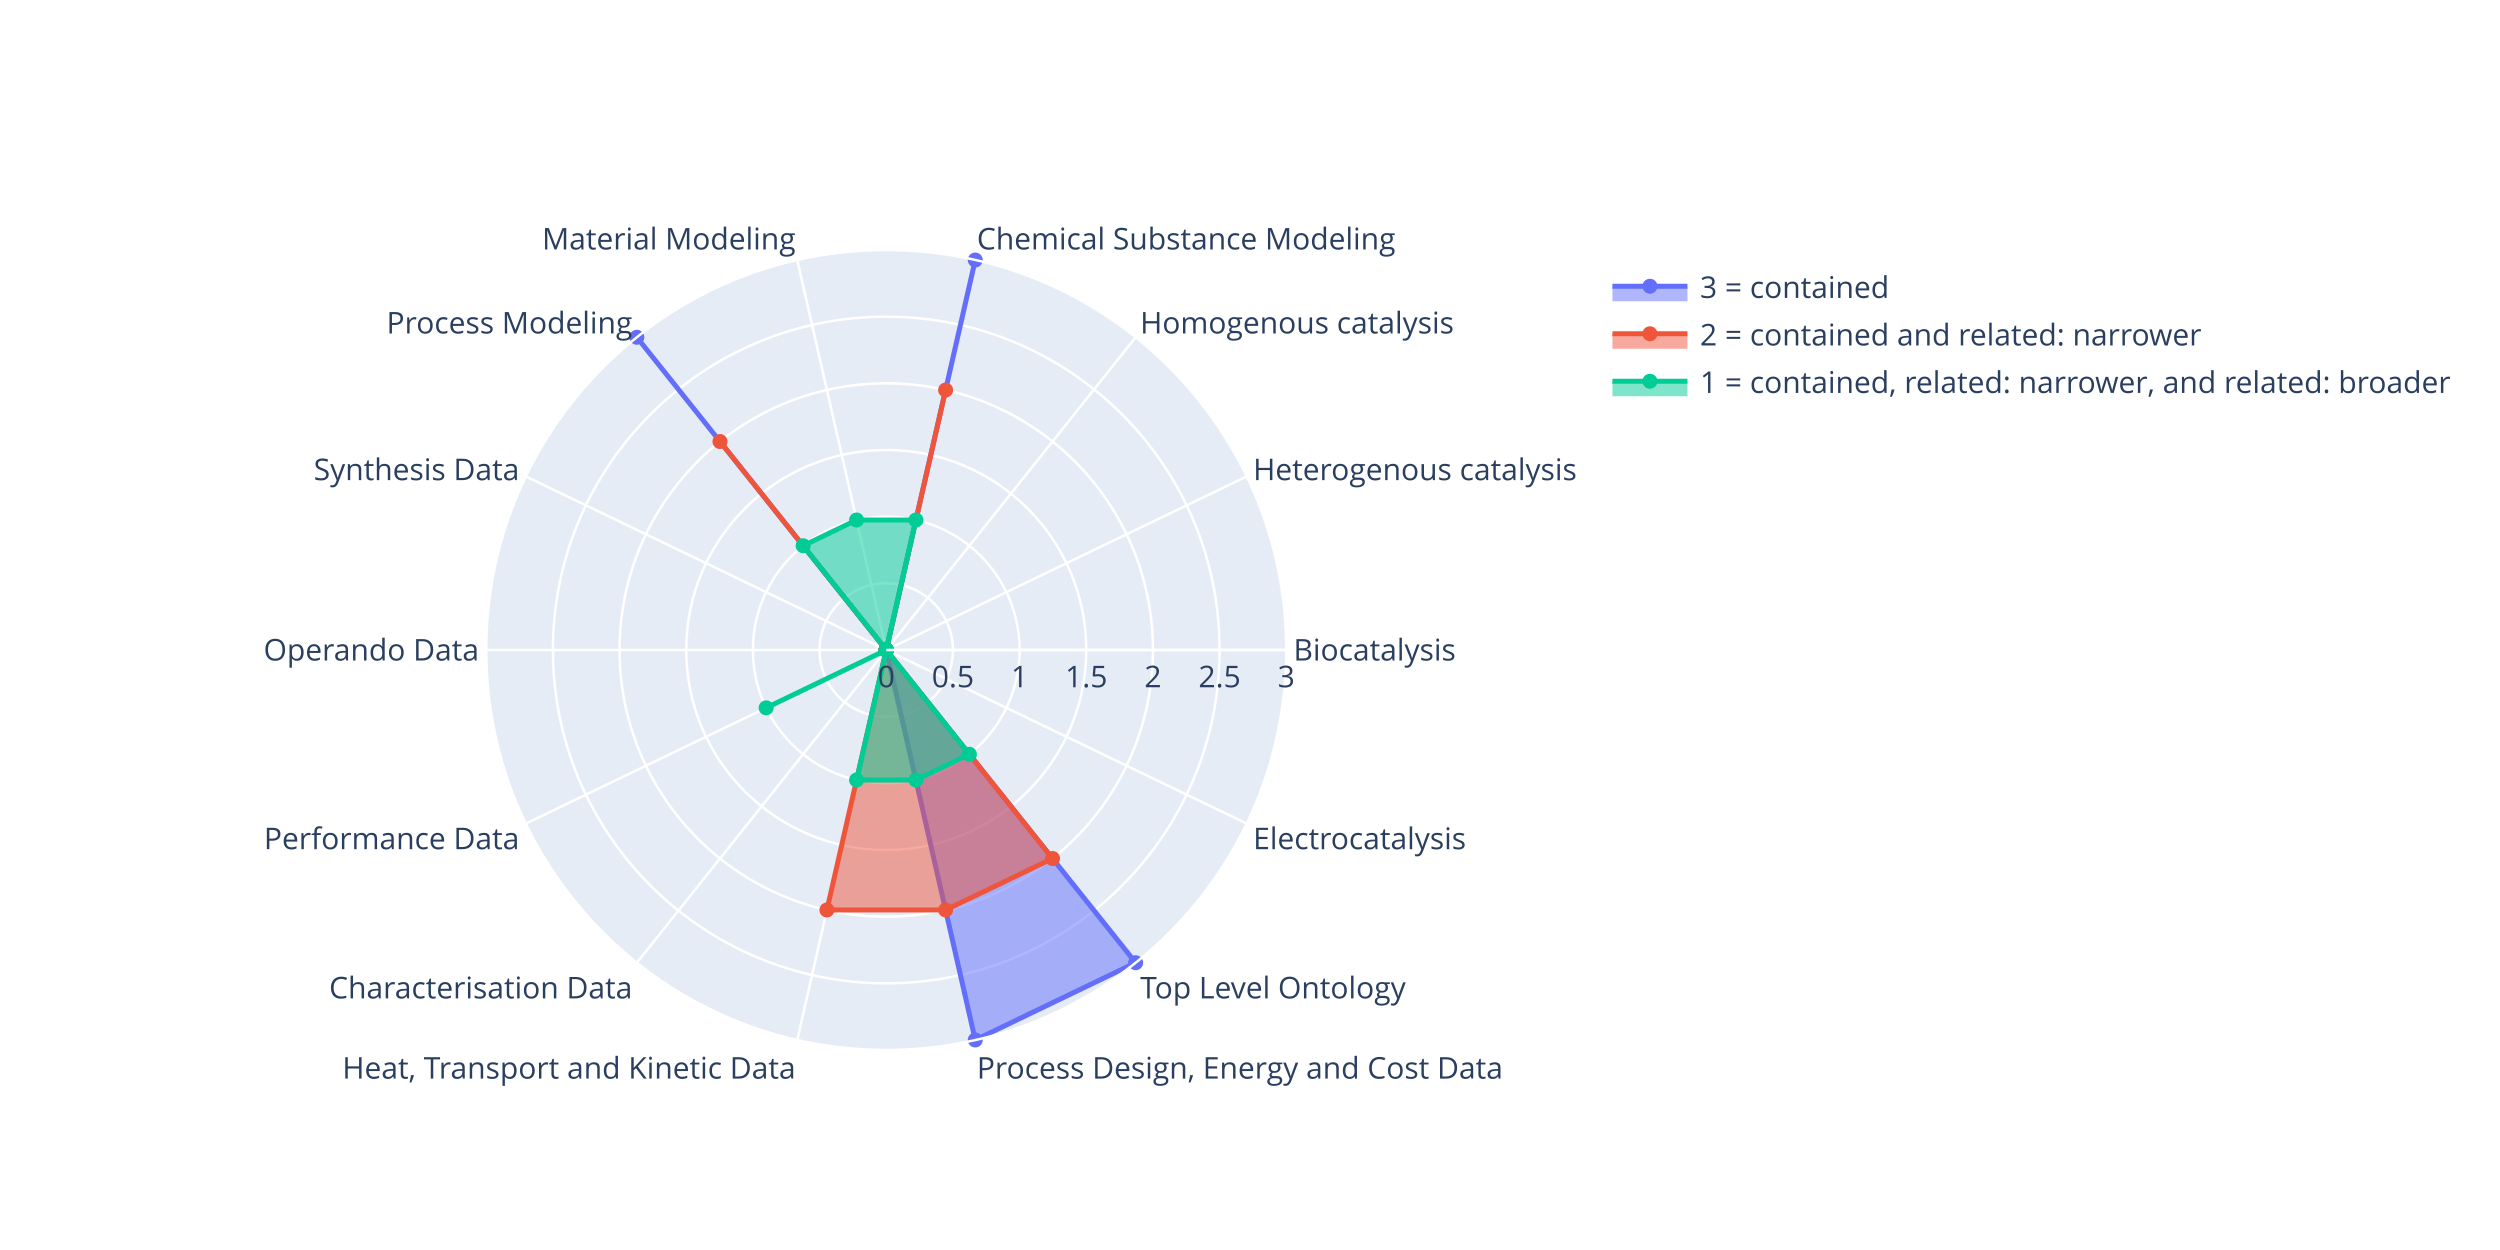
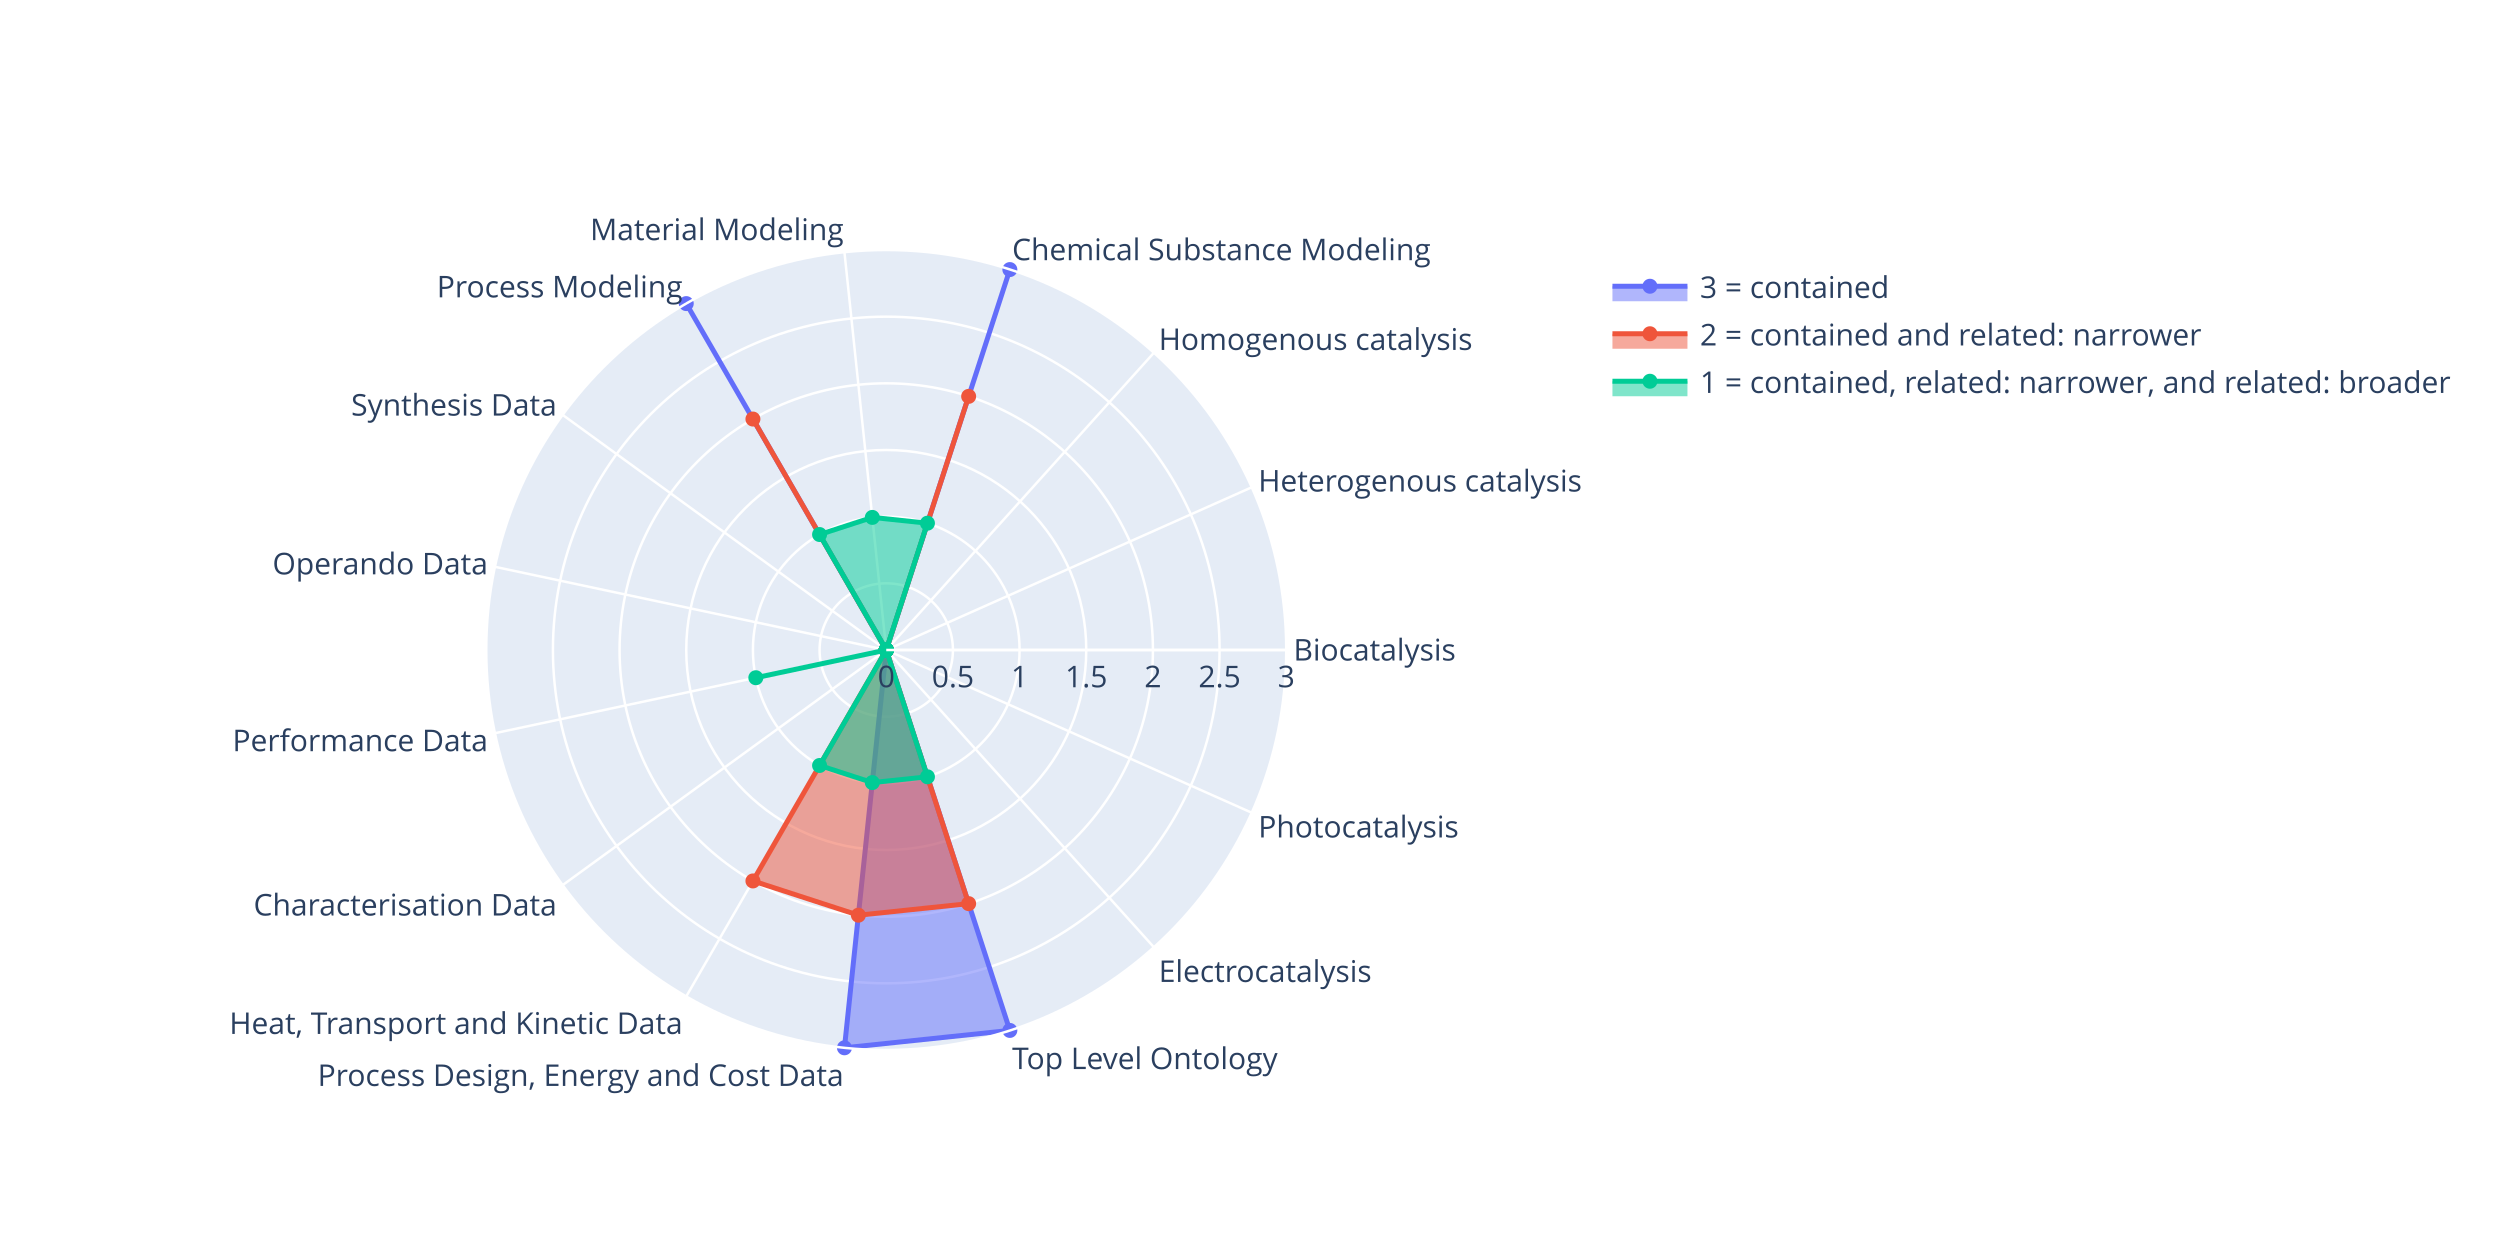
<svg xmlns="http://www.w3.org/2000/svg" class="main-svg" width="1000" height="500" style="" viewBox="0 0 1000 500">
  <rect x="0" y="0" width="1000" height="500" style="fill: rgb(255, 255, 255); fill-opacity: 1;" />
-   <defs id="defs-6bd454">
+   <defs id="defs-318107">
    <g class="clips">
-       <clipPath id="clip6bd454polar-for-traces">
+       <clipPath id="clip318107polar-for-traces">
        <path d="M160,0A160,160 0,1,0 -160,-1.9594348786357652e-14A160,160 0,1,0 160,3.9188697572715304e-14Z" transform="translate(160,160)" />
      </clipPath>
    </g>
    <g class="gradients" />
    <g class="patterns" />
  </defs>
  <g class="bglayer" />
  <g class="layer-below">
    <g class="imagelayer" />
    <g class="shapelayer" />
  </g>
  <g class="cartesianlayer" />
  <g class="polarlayer">
    <g class="polar">
      <g class="polarsublayer draglayer" />
      <g class="polarsublayer plotbg">
        <path d="M160,0A160,160 0,1,0 -160,-1.9594348786357652e-14A160,160 0,1,0 160,3.9188697572715304e-14Z" transform="translate(354.5,260)" style="fill: rgb(229, 236, 246); fill-opacity: 1;" />
      </g>
      <g class="polarsublayer backplot">
        <g class="maplayer" />
      </g>
      <g class="polarsublayer angular-grid" style="fill: none;">
        <path class="angularaxisgrid" d="M354.5,260L514.5,260" style="stroke: rgb(255, 255, 255); stroke-opacity: 1; stroke-width: 1px;" />
-         <path class="angularaxisgrid" d="M354.5,260L498.655,190.579" style="stroke: rgb(255, 255, 255); stroke-opacity: 1; stroke-width: 1px;" />
-         <path class="angularaxisgrid" d="M354.5,260L454.258,134.907" style="stroke: rgb(255, 255, 255); stroke-opacity: 1; stroke-width: 1px;" />
-         <path class="angularaxisgrid" d="M354.5,260L390.103,104.012" style="stroke: rgb(255, 255, 255); stroke-opacity: 1; stroke-width: 1px;" />
-         <path class="angularaxisgrid" d="M354.5,260L318.897,104.012" style="stroke: rgb(255, 255, 255); stroke-opacity: 1; stroke-width: 1px;" />
-         <path class="angularaxisgrid" d="M354.5,260L254.742,134.907" style="stroke: rgb(255, 255, 255); stroke-opacity: 1; stroke-width: 1px;" />
-         <path class="angularaxisgrid" d="M354.5,260L210.345,190.579" style="stroke: rgb(255, 255, 255); stroke-opacity: 1; stroke-width: 1px;" />
-         <path class="angularaxisgrid" d="M354.5,260L194.5,260" style="stroke: rgb(255, 255, 255); stroke-opacity: 1; stroke-width: 1px;" />
-         <path class="angularaxisgrid" d="M354.5,260L210.345,329.421" style="stroke: rgb(255, 255, 255); stroke-opacity: 1; stroke-width: 1px;" />
-         <path class="angularaxisgrid" d="M354.5,260L254.742,385.093" style="stroke: rgb(255, 255, 255); stroke-opacity: 1; stroke-width: 1px;" />
-         <path class="angularaxisgrid" d="M354.5,260L318.897,415.988" style="stroke: rgb(255, 255, 255); stroke-opacity: 1; stroke-width: 1px;" />
-         <path class="angularaxisgrid" d="M354.5,260L390.103,415.988" style="stroke: rgb(255, 255, 255); stroke-opacity: 1; stroke-width: 1px;" />
-         <path class="angularaxisgrid" d="M354.5,260L454.258,385.093" style="stroke: rgb(255, 255, 255); stroke-opacity: 1; stroke-width: 1px;" />
-         <path class="angularaxisgrid" d="M354.5,260L498.655,329.421" style="stroke: rgb(255, 255, 255); stroke-opacity: 1; stroke-width: 1px;" />
+         <path class="angularaxisgrid" d="M354.5,260L500.667,194.922" style="stroke: rgb(255, 255, 255); stroke-opacity: 1; stroke-width: 1px;" />
+         <path class="angularaxisgrid" d="M354.5,260L461.561,141.097" style="stroke: rgb(255, 255, 255); stroke-opacity: 1; stroke-width: 1px;" />
+         <path class="angularaxisgrid" d="M354.5,260L403.943,107.831" style="stroke: rgb(255, 255, 255); stroke-opacity: 1; stroke-width: 1px;" />
+         <path class="angularaxisgrid" d="M354.5,260L337.775,100.876" style="stroke: rgb(255, 255, 255); stroke-opacity: 1; stroke-width: 1px;" />
+         <path class="angularaxisgrid" d="M354.5,260L274.5,121.436" style="stroke: rgb(255, 255, 255); stroke-opacity: 1; stroke-width: 1px;" />
+         <path class="angularaxisgrid" d="M354.5,260L225.057,165.954" style="stroke: rgb(255, 255, 255); stroke-opacity: 1; stroke-width: 1px;" />
+         <path class="angularaxisgrid" d="M354.5,260L197.996,226.734" style="stroke: rgb(255, 255, 255); stroke-opacity: 1; stroke-width: 1px;" />
+         <path class="angularaxisgrid" d="M354.5,260L197.996,293.266" style="stroke: rgb(255, 255, 255); stroke-opacity: 1; stroke-width: 1px;" />
+         <path class="angularaxisgrid" d="M354.5,260L225.057,354.046" style="stroke: rgb(255, 255, 255); stroke-opacity: 1; stroke-width: 1px;" />
+         <path class="angularaxisgrid" d="M354.5,260L274.5,398.564" style="stroke: rgb(255, 255, 255); stroke-opacity: 1; stroke-width: 1px;" />
+         <path class="angularaxisgrid" d="M354.5,260L337.775,419.124" style="stroke: rgb(255, 255, 255); stroke-opacity: 1; stroke-width: 1px;" />
+         <path class="angularaxisgrid" d="M354.5,260L403.943,412.169" style="stroke: rgb(255, 255, 255); stroke-opacity: 1; stroke-width: 1px;" />
+         <path class="angularaxisgrid" d="M354.5,260L461.561,378.903" style="stroke: rgb(255, 255, 255); stroke-opacity: 1; stroke-width: 1px;" />
+         <path class="angularaxisgrid" d="M354.5,260L500.667,325.078" style="stroke: rgb(255, 255, 255); stroke-opacity: 1; stroke-width: 1px;" />
      </g>
      <g class="polarsublayer radial-grid" transform="translate(354.5,260)" style="fill: none;">
        <path class="xgrid" d="M26.67,0A26.67,26.67 0,1,0 -26.67,-3.2661330133259913e-15A26.67,26.67 0,1,0 26.67,6.532266026651983e-15Z" style="stroke: rgb(255, 255, 255); stroke-opacity: 1; stroke-width: 1px;" />
        <path class="xgrid" d="M53.33,0A53.33,53.33 0,1,0 -53.33,-6.531041379852834e-15A53.33,53.33 0,1,0 53.33,1.3062082759705669e-14Z" style="stroke: rgb(255, 255, 255); stroke-opacity: 1; stroke-width: 1px;" />
        <path class="xgrid" d="M80,0A80,80 0,1,0 -80,-9.797174393178826e-15A80,80 0,1,0 80,1.9594348786357652e-14Z" style="stroke: rgb(255, 255, 255); stroke-opacity: 1; stroke-width: 1px;" />
        <path class="xgrid" d="M106.67,0A106.67,106.67 0,1,0 -106.67,-1.3063307406504817e-14A106.67,106.67 0,1,0 106.67,2.6126614813009634e-14Z" style="stroke: rgb(255, 255, 255); stroke-opacity: 1; stroke-width: 1px;" />
        <path class="xgrid" d="M133.33,0A133.33,133.33 0,1,0 -133.33,-1.632821577303166e-14A133.33,133.33 0,1,0 133.33,3.265643154606332e-14Z" style="stroke: rgb(255, 255, 255); stroke-opacity: 1; stroke-width: 1px;" />
      </g>
      <g class="polarsublayer frontplot" transform="translate(194.5,100)">
        <g class="barlayer" />
        <g class="scatterlayer">
-           <g class="trace scatter trace6c8d50" style="stroke-miterlimit: 2; opacity: 1;">
-             <g class="fills" clip-path="url(#clip6bd454polar-for-traces)">
+           <g class="trace scatter traceaac5d2" style="stroke-miterlimit: 2; opacity: 1;">
+             <g class="fills" clip-path="url(#clip318107polar-for-traces)">
              <g>
-                 <path class="js-fill" d="M160,160L160,160L160,160L195.6,4.01L160,160L60.24,34.91L160,160L160,160L160,160L160,160L160,160L195.6,315.99L259.76,285.09L160,160L160,160Z" style="fill: rgb(99, 110, 250); fill-opacity: 0.5; stroke-width: 0;" />
+                 <path class="js-fill" d="M160,160L160,160L160,160L209.44,7.83L160,160L80,21.44L160,160L160,160L160,160L160,160L160,160L143.28,319.12L209.44,312.17L160,160L160,160L160,160Z" style="fill: rgb(99, 110, 250); fill-opacity: 0.5; stroke-width: 0;" />
              </g>
            </g>
            <g class="errorbars" />
            <g class="lines">
-               <path class="js-line" d="M160,160L160,160L160,160L195.6,4.01L160,160L60.24,34.91L160,160L160,160L160,160L160,160L160,160L195.6,315.99L259.76,285.09L160,160L160,160" clip-path="url(#clip6bd454polar-for-traces)" style="vector-effect: non-scaling-stroke; fill: none; stroke: rgb(99, 110, 250); stroke-opacity: 1; stroke-width: 2px; opacity: 1;" />
+               <path class="js-line" d="M160,160L160,160L160,160L209.44,7.83L160,160L80,21.44L160,160L160,160L160,160L160,160L160,160L143.28,319.12L209.44,312.17L160,160L160,160L160,160" clip-path="url(#clip318107polar-for-traces)" style="vector-effect: non-scaling-stroke; fill: none; stroke: rgb(99, 110, 250); stroke-opacity: 1; stroke-width: 2px; opacity: 1;" />
            </g>
            <g class="points">
              <path class="point" transform="translate(160,160)" d="M3,0A3,3 0 1,1 0,-3A3,3 0 0,1 3,0Z" style="opacity: 1; stroke-width: 0px; fill: rgb(99, 110, 250); fill-opacity: 1;" />
              <path class="point" transform="translate(160,160)" d="M3,0A3,3 0 1,1 0,-3A3,3 0 0,1 3,0Z" style="opacity: 1; stroke-width: 0px; fill: rgb(99, 110, 250); fill-opacity: 1;" />
              <path class="point" transform="translate(160,160)" d="M3,0A3,3 0 1,1 0,-3A3,3 0 0,1 3,0Z" style="opacity: 1; stroke-width: 0px; fill: rgb(99, 110, 250); fill-opacity: 1;" />
-               <path class="point" transform="translate(195.6,4.01)" d="M3,0A3,3 0 1,1 0,-3A3,3 0 0,1 3,0Z" style="opacity: 1; stroke-width: 0px; fill: rgb(99, 110, 250); fill-opacity: 1;" />
-               <path class="point" transform="translate(160,160)" d="M3,0A3,3 0 1,1 0,-3A3,3 0 0,1 3,0Z" style="opacity: 1; stroke-width: 0px; fill: rgb(99, 110, 250); fill-opacity: 1;" />
-               <path class="point" transform="translate(60.24,34.91)" d="M3,0A3,3 0 1,1 0,-3A3,3 0 0,1 3,0Z" style="opacity: 1; stroke-width: 0px; fill: rgb(99, 110, 250); fill-opacity: 1;" />
-               <path class="point" transform="translate(160,160)" d="M3,0A3,3 0 1,1 0,-3A3,3 0 0,1 3,0Z" style="opacity: 1; stroke-width: 0px; fill: rgb(99, 110, 250); fill-opacity: 1;" />
-               <path class="point" transform="translate(160,160)" d="M3,0A3,3 0 1,1 0,-3A3,3 0 0,1 3,0Z" style="opacity: 1; stroke-width: 0px; fill: rgb(99, 110, 250); fill-opacity: 1;" />
-               <path class="point" transform="translate(160,160)" d="M3,0A3,3 0 1,1 0,-3A3,3 0 0,1 3,0Z" style="opacity: 1; stroke-width: 0px; fill: rgb(99, 110, 250); fill-opacity: 1;" />
-               <path class="point" transform="translate(160,160)" d="M3,0A3,3 0 1,1 0,-3A3,3 0 0,1 3,0Z" style="opacity: 1; stroke-width: 0px; fill: rgb(99, 110, 250); fill-opacity: 1;" />
-               <path class="point" transform="translate(160,160)" d="M3,0A3,3 0 1,1 0,-3A3,3 0 0,1 3,0Z" style="opacity: 1; stroke-width: 0px; fill: rgb(99, 110, 250); fill-opacity: 1;" />
-               <path class="point" transform="translate(195.6,315.99)" d="M3,0A3,3 0 1,1 0,-3A3,3 0 0,1 3,0Z" style="opacity: 1; stroke-width: 0px; fill: rgb(99, 110, 250); fill-opacity: 1;" />
-               <path class="point" transform="translate(259.76,285.09)" d="M3,0A3,3 0 1,1 0,-3A3,3 0 0,1 3,0Z" style="opacity: 1; stroke-width: 0px; fill: rgb(99, 110, 250); fill-opacity: 1;" />
+               <path class="point" transform="translate(209.44,7.83)" d="M3,0A3,3 0 1,1 0,-3A3,3 0 0,1 3,0Z" style="opacity: 1; stroke-width: 0px; fill: rgb(99, 110, 250); fill-opacity: 1;" />
+               <path class="point" transform="translate(160,160)" d="M3,0A3,3 0 1,1 0,-3A3,3 0 0,1 3,0Z" style="opacity: 1; stroke-width: 0px; fill: rgb(99, 110, 250); fill-opacity: 1;" />
+               <path class="point" transform="translate(80,21.44)" d="M3,0A3,3 0 1,1 0,-3A3,3 0 0,1 3,0Z" style="opacity: 1; stroke-width: 0px; fill: rgb(99, 110, 250); fill-opacity: 1;" />
+               <path class="point" transform="translate(160,160)" d="M3,0A3,3 0 1,1 0,-3A3,3 0 0,1 3,0Z" style="opacity: 1; stroke-width: 0px; fill: rgb(99, 110, 250); fill-opacity: 1;" />
+               <path class="point" transform="translate(160,160)" d="M3,0A3,3 0 1,1 0,-3A3,3 0 0,1 3,0Z" style="opacity: 1; stroke-width: 0px; fill: rgb(99, 110, 250); fill-opacity: 1;" />
+               <path class="point" transform="translate(160,160)" d="M3,0A3,3 0 1,1 0,-3A3,3 0 0,1 3,0Z" style="opacity: 1; stroke-width: 0px; fill: rgb(99, 110, 250); fill-opacity: 1;" />
+               <path class="point" transform="translate(160,160)" d="M3,0A3,3 0 1,1 0,-3A3,3 0 0,1 3,0Z" style="opacity: 1; stroke-width: 0px; fill: rgb(99, 110, 250); fill-opacity: 1;" />
+               <path class="point" transform="translate(160,160)" d="M3,0A3,3 0 1,1 0,-3A3,3 0 0,1 3,0Z" style="opacity: 1; stroke-width: 0px; fill: rgb(99, 110, 250); fill-opacity: 1;" />
+               <path class="point" transform="translate(143.28,319.12)" d="M3,0A3,3 0 1,1 0,-3A3,3 0 0,1 3,0Z" style="opacity: 1; stroke-width: 0px; fill: rgb(99, 110, 250); fill-opacity: 1;" />
+               <path class="point" transform="translate(209.44,312.17)" d="M3,0A3,3 0 1,1 0,-3A3,3 0 0,1 3,0Z" style="opacity: 1; stroke-width: 0px; fill: rgb(99, 110, 250); fill-opacity: 1;" />
+               <path class="point" transform="translate(160,160)" d="M3,0A3,3 0 1,1 0,-3A3,3 0 0,1 3,0Z" style="opacity: 1; stroke-width: 0px; fill: rgb(99, 110, 250); fill-opacity: 1;" />
              <path class="point" transform="translate(160,160)" d="M3,0A3,3 0 1,1 0,-3A3,3 0 0,1 3,0Z" style="opacity: 1; stroke-width: 0px; fill: rgb(99, 110, 250); fill-opacity: 1;" />
              <path class="point" transform="translate(160,160)" d="M3,0A3,3 0 1,1 0,-3A3,3 0 0,1 3,0Z" style="opacity: 1; stroke-width: 0px; fill: rgb(99, 110, 250); fill-opacity: 1;" />
            </g>
            <g class="text" />
          </g>
-           <g class="trace scatter tracea5747b" style="stroke-miterlimit: 2; opacity: 1;">
-             <g class="fills" clip-path="url(#clip6bd454polar-for-traces)">
+           <g class="trace scatter trace3b21d1" style="stroke-miterlimit: 2; opacity: 1;">
+             <g class="fills" clip-path="url(#clip318107polar-for-traces)">
              <g>
-                 <path class="js-fill" d="M160,160L160,160L160,160L183.74,56.01L160,160L93.49,76.6L160,160L160,160L160,160L160,160L136.26,263.99L183.74,263.99L226.51,243.4L160,160L160,160Z" style="fill: rgb(239, 85, 59); fill-opacity: 0.5; stroke-width: 0;" />
+                 <path class="js-fill" d="M160,160L160,160L160,160L192.96,58.55L160,160L106.67,67.62L160,160L160,160L160,160L160,160L106.67,252.38L148.85,266.08L192.96,261.45L160,160L160,160L160,160Z" style="fill: rgb(239, 85, 59); fill-opacity: 0.5; stroke-width: 0;" />
              </g>
            </g>
            <g class="errorbars" />
            <g class="lines">
-               <path class="js-line" d="M160,160L160,160L160,160L183.74,56.01L160,160L93.49,76.6L160,160L160,160L160,160L160,160L136.26,263.99L183.74,263.99L226.51,243.4L160,160L160,160" clip-path="url(#clip6bd454polar-for-traces)" style="vector-effect: non-scaling-stroke; fill: none; stroke: rgb(239, 85, 59); stroke-opacity: 1; stroke-width: 2px; opacity: 1;" />
+               <path class="js-line" d="M160,160L160,160L160,160L192.96,58.55L160,160L106.67,67.62L160,160L160,160L160,160L160,160L106.67,252.38L148.85,266.08L192.96,261.45L160,160L160,160L160,160" clip-path="url(#clip318107polar-for-traces)" style="vector-effect: non-scaling-stroke; fill: none; stroke: rgb(239, 85, 59); stroke-opacity: 1; stroke-width: 2px; opacity: 1;" />
            </g>
            <g class="points">
              <path class="point" transform="translate(160,160)" d="M3,0A3,3 0 1,1 0,-3A3,3 0 0,1 3,0Z" style="opacity: 1; stroke-width: 0px; fill: rgb(239, 85, 59); fill-opacity: 1;" />
              <path class="point" transform="translate(160,160)" d="M3,0A3,3 0 1,1 0,-3A3,3 0 0,1 3,0Z" style="opacity: 1; stroke-width: 0px; fill: rgb(239, 85, 59); fill-opacity: 1;" />
              <path class="point" transform="translate(160,160)" d="M3,0A3,3 0 1,1 0,-3A3,3 0 0,1 3,0Z" style="opacity: 1; stroke-width: 0px; fill: rgb(239, 85, 59); fill-opacity: 1;" />
-               <path class="point" transform="translate(183.74,56.01)" d="M3,0A3,3 0 1,1 0,-3A3,3 0 0,1 3,0Z" style="opacity: 1; stroke-width: 0px; fill: rgb(239, 85, 59); fill-opacity: 1;" />
-               <path class="point" transform="translate(160,160)" d="M3,0A3,3 0 1,1 0,-3A3,3 0 0,1 3,0Z" style="opacity: 1; stroke-width: 0px; fill: rgb(239, 85, 59); fill-opacity: 1;" />
-               <path class="point" transform="translate(93.49,76.6)" d="M3,0A3,3 0 1,1 0,-3A3,3 0 0,1 3,0Z" style="opacity: 1; stroke-width: 0px; fill: rgb(239, 85, 59); fill-opacity: 1;" />
-               <path class="point" transform="translate(160,160)" d="M3,0A3,3 0 1,1 0,-3A3,3 0 0,1 3,0Z" style="opacity: 1; stroke-width: 0px; fill: rgb(239, 85, 59); fill-opacity: 1;" />
-               <path class="point" transform="translate(160,160)" d="M3,0A3,3 0 1,1 0,-3A3,3 0 0,1 3,0Z" style="opacity: 1; stroke-width: 0px; fill: rgb(239, 85, 59); fill-opacity: 1;" />
-               <path class="point" transform="translate(160,160)" d="M3,0A3,3 0 1,1 0,-3A3,3 0 0,1 3,0Z" style="opacity: 1; stroke-width: 0px; fill: rgb(239, 85, 59); fill-opacity: 1;" />
-               <path class="point" transform="translate(160,160)" d="M3,0A3,3 0 1,1 0,-3A3,3 0 0,1 3,0Z" style="opacity: 1; stroke-width: 0px; fill: rgb(239, 85, 59); fill-opacity: 1;" />
-               <path class="point" transform="translate(136.26,263.99)" d="M3,0A3,3 0 1,1 0,-3A3,3 0 0,1 3,0Z" style="opacity: 1; stroke-width: 0px; fill: rgb(239, 85, 59); fill-opacity: 1;" />
-               <path class="point" transform="translate(183.74,263.99)" d="M3,0A3,3 0 1,1 0,-3A3,3 0 0,1 3,0Z" style="opacity: 1; stroke-width: 0px; fill: rgb(239, 85, 59); fill-opacity: 1;" />
-               <path class="point" transform="translate(226.51,243.4)" d="M3,0A3,3 0 1,1 0,-3A3,3 0 0,1 3,0Z" style="opacity: 1; stroke-width: 0px; fill: rgb(239, 85, 59); fill-opacity: 1;" />
+               <path class="point" transform="translate(192.96,58.55)" d="M3,0A3,3 0 1,1 0,-3A3,3 0 0,1 3,0Z" style="opacity: 1; stroke-width: 0px; fill: rgb(239, 85, 59); fill-opacity: 1;" />
+               <path class="point" transform="translate(160,160)" d="M3,0A3,3 0 1,1 0,-3A3,3 0 0,1 3,0Z" style="opacity: 1; stroke-width: 0px; fill: rgb(239, 85, 59); fill-opacity: 1;" />
+               <path class="point" transform="translate(106.67,67.62)" d="M3,0A3,3 0 1,1 0,-3A3,3 0 0,1 3,0Z" style="opacity: 1; stroke-width: 0px; fill: rgb(239, 85, 59); fill-opacity: 1;" />
+               <path class="point" transform="translate(160,160)" d="M3,0A3,3 0 1,1 0,-3A3,3 0 0,1 3,0Z" style="opacity: 1; stroke-width: 0px; fill: rgb(239, 85, 59); fill-opacity: 1;" />
+               <path class="point" transform="translate(160,160)" d="M3,0A3,3 0 1,1 0,-3A3,3 0 0,1 3,0Z" style="opacity: 1; stroke-width: 0px; fill: rgb(239, 85, 59); fill-opacity: 1;" />
+               <path class="point" transform="translate(160,160)" d="M3,0A3,3 0 1,1 0,-3A3,3 0 0,1 3,0Z" style="opacity: 1; stroke-width: 0px; fill: rgb(239, 85, 59); fill-opacity: 1;" />
+               <path class="point" transform="translate(160,160)" d="M3,0A3,3 0 1,1 0,-3A3,3 0 0,1 3,0Z" style="opacity: 1; stroke-width: 0px; fill: rgb(239, 85, 59); fill-opacity: 1;" />
+               <path class="point" transform="translate(106.67,252.38)" d="M3,0A3,3 0 1,1 0,-3A3,3 0 0,1 3,0Z" style="opacity: 1; stroke-width: 0px; fill: rgb(239, 85, 59); fill-opacity: 1;" />
+               <path class="point" transform="translate(148.85,266.08)" d="M3,0A3,3 0 1,1 0,-3A3,3 0 0,1 3,0Z" style="opacity: 1; stroke-width: 0px; fill: rgb(239, 85, 59); fill-opacity: 1;" />
+               <path class="point" transform="translate(192.96,261.45)" d="M3,0A3,3 0 1,1 0,-3A3,3 0 0,1 3,0Z" style="opacity: 1; stroke-width: 0px; fill: rgb(239, 85, 59); fill-opacity: 1;" />
+               <path class="point" transform="translate(160,160)" d="M3,0A3,3 0 1,1 0,-3A3,3 0 0,1 3,0Z" style="opacity: 1; stroke-width: 0px; fill: rgb(239, 85, 59); fill-opacity: 1;" />
              <path class="point" transform="translate(160,160)" d="M3,0A3,3 0 1,1 0,-3A3,3 0 0,1 3,0Z" style="opacity: 1; stroke-width: 0px; fill: rgb(239, 85, 59); fill-opacity: 1;" />
              <path class="point" transform="translate(160,160)" d="M3,0A3,3 0 1,1 0,-3A3,3 0 0,1 3,0Z" style="opacity: 1; stroke-width: 0px; fill: rgb(239, 85, 59); fill-opacity: 1;" />
            </g>
            <g class="text" />
          </g>
-           <g class="trace scatter trace5c5365" style="stroke-miterlimit: 2; opacity: 1;">
-             <g class="fills" clip-path="url(#clip6bd454polar-for-traces)">
+           <g class="trace scatter traceb5bfc5" style="stroke-miterlimit: 2; opacity: 1;">
+             <g class="fills" clip-path="url(#clip318107polar-for-traces)">
              <g>
-                 <path class="js-fill" d="M160,160L160,160L160,160L171.87,108L148.13,108L126.75,118.3L160,160L160,160L111.95,183.14L160,160L148.13,212L171.87,212L193.25,201.7L160,160L160,160Z" style="fill: rgb(0, 204, 150); fill-opacity: 0.5; stroke-width: 0;" />
+                 <path class="js-fill" d="M160,160L160,160L160,160L176.48,109.28L154.43,106.96L133.33,113.81L160,160L160,160L107.83,171.09L160,160L133.33,206.19L154.43,213.04L176.48,210.72L160,160L160,160L160,160Z" style="fill: rgb(0, 204, 150); fill-opacity: 0.5; stroke-width: 0;" />
              </g>
            </g>
            <g class="errorbars" />
            <g class="lines">
-               <path class="js-line" d="M160,160L160,160L160,160L171.87,108L148.13,108L126.75,118.3L160,160L160,160L111.95,183.14L160,160L148.13,212L171.87,212L193.25,201.7L160,160L160,160" clip-path="url(#clip6bd454polar-for-traces)" style="vector-effect: non-scaling-stroke; fill: none; stroke: rgb(0, 204, 150); stroke-opacity: 1; stroke-width: 2px; opacity: 1;" />
+               <path class="js-line" d="M160,160L160,160L160,160L176.48,109.28L154.43,106.96L133.33,113.81L160,160L160,160L107.83,171.09L160,160L133.33,206.19L154.43,213.04L176.48,210.72L160,160L160,160L160,160" clip-path="url(#clip318107polar-for-traces)" style="vector-effect: non-scaling-stroke; fill: none; stroke: rgb(0, 204, 150); stroke-opacity: 1; stroke-width: 2px; opacity: 1;" />
            </g>
            <g class="points">
              <path class="point" transform="translate(160,160)" d="M3,0A3,3 0 1,1 0,-3A3,3 0 0,1 3,0Z" style="opacity: 1; stroke-width: 0px; fill: rgb(0, 204, 150); fill-opacity: 1;" />
              <path class="point" transform="translate(160,160)" d="M3,0A3,3 0 1,1 0,-3A3,3 0 0,1 3,0Z" style="opacity: 1; stroke-width: 0px; fill: rgb(0, 204, 150); fill-opacity: 1;" />
              <path class="point" transform="translate(160,160)" d="M3,0A3,3 0 1,1 0,-3A3,3 0 0,1 3,0Z" style="opacity: 1; stroke-width: 0px; fill: rgb(0, 204, 150); fill-opacity: 1;" />
-               <path class="point" transform="translate(171.87,108)" d="M3,0A3,3 0 1,1 0,-3A3,3 0 0,1 3,0Z" style="opacity: 1; stroke-width: 0px; fill: rgb(0, 204, 150); fill-opacity: 1;" />
-               <path class="point" transform="translate(148.13,108)" d="M3,0A3,3 0 1,1 0,-3A3,3 0 0,1 3,0Z" style="opacity: 1; stroke-width: 0px; fill: rgb(0, 204, 150); fill-opacity: 1;" />
-               <path class="point" transform="translate(126.75,118.3)" d="M3,0A3,3 0 1,1 0,-3A3,3 0 0,1 3,0Z" style="opacity: 1; stroke-width: 0px; fill: rgb(0, 204, 150); fill-opacity: 1;" />
-               <path class="point" transform="translate(160,160)" d="M3,0A3,3 0 1,1 0,-3A3,3 0 0,1 3,0Z" style="opacity: 1; stroke-width: 0px; fill: rgb(0, 204, 150); fill-opacity: 1;" />
-               <path class="point" transform="translate(160,160)" d="M3,0A3,3 0 1,1 0,-3A3,3 0 0,1 3,0Z" style="opacity: 1; stroke-width: 0px; fill: rgb(0, 204, 150); fill-opacity: 1;" />
-               <path class="point" transform="translate(111.95,183.14)" d="M3,0A3,3 0 1,1 0,-3A3,3 0 0,1 3,0Z" style="opacity: 1; stroke-width: 0px; fill: rgb(0, 204, 150); fill-opacity: 1;" />
-               <path class="point" transform="translate(160,160)" d="M3,0A3,3 0 1,1 0,-3A3,3 0 0,1 3,0Z" style="opacity: 1; stroke-width: 0px; fill: rgb(0, 204, 150); fill-opacity: 1;" />
-               <path class="point" transform="translate(148.13,212)" d="M3,0A3,3 0 1,1 0,-3A3,3 0 0,1 3,0Z" style="opacity: 1; stroke-width: 0px; fill: rgb(0, 204, 150); fill-opacity: 1;" />
-               <path class="point" transform="translate(171.87,212)" d="M3,0A3,3 0 1,1 0,-3A3,3 0 0,1 3,0Z" style="opacity: 1; stroke-width: 0px; fill: rgb(0, 204, 150); fill-opacity: 1;" />
-               <path class="point" transform="translate(193.25,201.7)" d="M3,0A3,3 0 1,1 0,-3A3,3 0 0,1 3,0Z" style="opacity: 1; stroke-width: 0px; fill: rgb(0, 204, 150); fill-opacity: 1;" />
+               <path class="point" transform="translate(176.48,109.28)" d="M3,0A3,3 0 1,1 0,-3A3,3 0 0,1 3,0Z" style="opacity: 1; stroke-width: 0px; fill: rgb(0, 204, 150); fill-opacity: 1;" />
+               <path class="point" transform="translate(154.43,106.96)" d="M3,0A3,3 0 1,1 0,-3A3,3 0 0,1 3,0Z" style="opacity: 1; stroke-width: 0px; fill: rgb(0, 204, 150); fill-opacity: 1;" />
+               <path class="point" transform="translate(133.33,113.81)" d="M3,0A3,3 0 1,1 0,-3A3,3 0 0,1 3,0Z" style="opacity: 1; stroke-width: 0px; fill: rgb(0, 204, 150); fill-opacity: 1;" />
+               <path class="point" transform="translate(160,160)" d="M3,0A3,3 0 1,1 0,-3A3,3 0 0,1 3,0Z" style="opacity: 1; stroke-width: 0px; fill: rgb(0, 204, 150); fill-opacity: 1;" />
+               <path class="point" transform="translate(160,160)" d="M3,0A3,3 0 1,1 0,-3A3,3 0 0,1 3,0Z" style="opacity: 1; stroke-width: 0px; fill: rgb(0, 204, 150); fill-opacity: 1;" />
+               <path class="point" transform="translate(107.83,171.09)" d="M3,0A3,3 0 1,1 0,-3A3,3 0 0,1 3,0Z" style="opacity: 1; stroke-width: 0px; fill: rgb(0, 204, 150); fill-opacity: 1;" />
+               <path class="point" transform="translate(160,160)" d="M3,0A3,3 0 1,1 0,-3A3,3 0 0,1 3,0Z" style="opacity: 1; stroke-width: 0px; fill: rgb(0, 204, 150); fill-opacity: 1;" />
+               <path class="point" transform="translate(133.33,206.19)" d="M3,0A3,3 0 1,1 0,-3A3,3 0 0,1 3,0Z" style="opacity: 1; stroke-width: 0px; fill: rgb(0, 204, 150); fill-opacity: 1;" />
+               <path class="point" transform="translate(154.43,213.04)" d="M3,0A3,3 0 1,1 0,-3A3,3 0 0,1 3,0Z" style="opacity: 1; stroke-width: 0px; fill: rgb(0, 204, 150); fill-opacity: 1;" />
+               <path class="point" transform="translate(176.48,210.72)" d="M3,0A3,3 0 1,1 0,-3A3,3 0 0,1 3,0Z" style="opacity: 1; stroke-width: 0px; fill: rgb(0, 204, 150); fill-opacity: 1;" />
+               <path class="point" transform="translate(160,160)" d="M3,0A3,3 0 1,1 0,-3A3,3 0 0,1 3,0Z" style="opacity: 1; stroke-width: 0px; fill: rgb(0, 204, 150); fill-opacity: 1;" />
              <path class="point" transform="translate(160,160)" d="M3,0A3,3 0 1,1 0,-3A3,3 0 0,1 3,0Z" style="opacity: 1; stroke-width: 0px; fill: rgb(0, 204, 150); fill-opacity: 1;" />
              <path class="point" transform="translate(160,160)" d="M3,0A3,3 0 1,1 0,-3A3,3 0 0,1 3,0Z" style="opacity: 1; stroke-width: 0px; fill: rgb(0, 204, 150); fill-opacity: 1;" />
            </g>
            <g class="text" />
          </g>
        </g>
      </g>
      <g class="polarsublayer angular-line">
        <path d="M160,0A160,160 0,1,0 -160,-1.9594348786357652e-14A160,160 0,1,0 160,3.9188697572715304e-14Z" transform="translate(354.5,260)" stroke-width="1" style="fill: none; stroke: rgb(255, 255, 255); stroke-opacity: 1;" />
      </g>
      <g class="polarsublayer radial-line">
        <line x1="0" y1="0" x2="160" y2="0" transform="translate(354.5,260)" stroke-width="1" style="fill: none; stroke: rgb(255, 255, 255); stroke-opacity: 1;" />
      </g>
      <g class="polarsublayer angular-axis">
        <g class="angularaxistick">
          <text text-anchor="start" x="2.9" y="4.2" transform="translate(514.5,260)" style="font-family: 'Open Sans', verdana, arial, sans-serif; font-size: 12px; fill: rgb(42, 63, 95); fill-opacity: 1; white-space: pre; opacity: 1;">Biocatalysis</text>
        </g>
        <g class="angularaxistick">
-           <text text-anchor="start" x="2.613" y="1.484" transform="translate(498.655,190.5786)" style="font-family: 'Open Sans', verdana, arial, sans-serif; font-size: 12px; fill: rgb(42, 63, 95); fill-opacity: 1; white-space: pre; opacity: 1;">Heterogenous catalysis</text>
-         </g>
-         <g class="angularaxistick">
-           <text text-anchor="start" x="1.808" y="-1.525" transform="translate(454.2584,134.907)" style="font-family: 'Open Sans', verdana, arial, sans-serif; font-size: 12px; fill: rgb(42, 63, 95); fill-opacity: 1; white-space: pre; opacity: 1;">Homogenous catalysis</text>
-         </g>
-         <g class="angularaxistick">
-           <text text-anchor="start" x="0.645" y="-4.233" transform="translate(390.1033,104.0115)" style="font-family: 'Open Sans', verdana, arial, sans-serif; font-size: 12px; fill: rgb(42, 63, 95); fill-opacity: 1; white-space: pre; opacity: 1;">Chemical Substance Modeling</text>
-         </g>
-         <g class="angularaxistick">
-           <text text-anchor="end" x="-0.645" y="-4.233" transform="translate(318.8967,104.0115)" style="font-family: 'Open Sans', verdana, arial, sans-serif; font-size: 12px; fill: rgb(42, 63, 95); fill-opacity: 1; white-space: pre; opacity: 1;">Material Modeling</text>
-         </g>
-         <g class="angularaxistick">
-           <text text-anchor="end" x="-1.808" y="-1.525" transform="translate(254.7416,134.907)" style="font-family: 'Open Sans', verdana, arial, sans-serif; font-size: 12px; fill: rgb(42, 63, 95); fill-opacity: 1; white-space: pre; opacity: 1;">Process Modeling</text>
-         </g>
-         <g class="angularaxistick">
-           <text text-anchor="end" x="-2.613" y="1.484" transform="translate(210.345,190.5786)" style="font-family: 'Open Sans', verdana, arial, sans-serif; font-size: 12px; fill: rgb(42, 63, 95); fill-opacity: 1; white-space: pre; opacity: 1;">Synthesis Data</text>
-         </g>
-         <g class="angularaxistick">
-           <text text-anchor="end" x="-2.9" y="4.2" transform="translate(194.5,260)" style="font-family: 'Open Sans', verdana, arial, sans-serif; font-size: 12px; fill: rgb(42, 63, 95); fill-opacity: 1; white-space: pre; opacity: 1;">Operando Data</text>
-         </g>
-         <g class="angularaxistick">
-           <text text-anchor="end" x="-2.613" y="10.249" transform="translate(210.345,329.4214)" style="font-family: 'Open Sans', verdana, arial, sans-serif; font-size: 12px; fill: rgb(42, 63, 95); fill-opacity: 1; white-space: pre; opacity: 1;">Performance Data</text>
-         </g>
-         <g class="angularaxistick">
-           <text text-anchor="end" x="-1.808" y="14.268" transform="translate(254.7416,385.093)" style="font-family: 'Open Sans', verdana, arial, sans-serif; font-size: 12px; fill: rgb(42, 63, 95); fill-opacity: 1; white-space: pre; opacity: 1;">Characterisation Data</text>
-         </g>
-         <g class="angularaxistick">
-           <text text-anchor="end" x="-0.645" y="15.461" transform="translate(318.8967,415.9885)" style="font-family: 'Open Sans', verdana, arial, sans-serif; font-size: 12px; fill: rgb(42, 63, 95); fill-opacity: 1; white-space: pre; opacity: 1;">Heat, Transport and Kinetic Data</text>
-         </g>
-         <g class="angularaxistick">
-           <text text-anchor="start" x="0.645" y="15.461" transform="translate(390.1033,415.9885)" style="font-family: 'Open Sans', verdana, arial, sans-serif; font-size: 12px; fill: rgb(42, 63, 95); fill-opacity: 1; white-space: pre; opacity: 1;">Process Design, Energy and Cost Data</text>
-         </g>
-         <g class="angularaxistick">
-           <text text-anchor="start" x="1.808" y="14.268" transform="translate(454.2584,385.093)" style="font-family: 'Open Sans', verdana, arial, sans-serif; font-size: 12px; fill: rgb(42, 63, 95); fill-opacity: 1; white-space: pre; opacity: 1;">Top Level Ontology</text>
-         </g>
-         <g class="angularaxistick">
-           <text text-anchor="start" x="2.613" y="10.249" transform="translate(498.655,329.4214)" style="font-family: 'Open Sans', verdana, arial, sans-serif; font-size: 12px; fill: rgb(42, 63, 95); fill-opacity: 1; white-space: pre; opacity: 1;">Electrocatalysis</text>
+           <text text-anchor="start" x="2.649" y="1.681" transform="translate(500.6673,194.9221)" style="font-family: 'Open Sans', verdana, arial, sans-serif; font-size: 12px; fill: rgb(42, 63, 95); fill-opacity: 1; white-space: pre; opacity: 1;">Heterogenous catalysis</text>
+         </g>
+         <g class="angularaxistick">
+           <text text-anchor="start" x="1.94" y="-1.128" transform="translate(461.5609,141.0968)" style="font-family: 'Open Sans', verdana, arial, sans-serif; font-size: 12px; fill: rgb(42, 63, 95); fill-opacity: 1; white-space: pre; opacity: 1;">Homogenous catalysis</text>
+         </g>
+         <g class="angularaxistick">
+           <text text-anchor="start" x="0.896" y="-3.743" transform="translate(403.9427,107.831)" style="font-family: 'Open Sans', verdana, arial, sans-serif; font-size: 12px; fill: rgb(42, 63, 95); fill-opacity: 1; white-space: pre; opacity: 1;">Chemical Substance Modeling</text>
+         </g>
+         <g class="angularaxistick">
+           <text text-anchor="end" x="-0.303" y="-4.832" transform="translate(337.7754,100.8765)" style="font-family: 'Open Sans', verdana, arial, sans-serif; font-size: 12px; fill: rgb(42, 63, 95); fill-opacity: 1; white-space: pre; opacity: 1;">Material Modeling</text>
+         </g>
+         <g class="angularaxistick">
+           <text text-anchor="end" x="-1.45" y="-2.49" transform="translate(274.5,121.4359)" style="font-family: 'Open Sans', verdana, arial, sans-serif; font-size: 12px; fill: rgb(42, 63, 95); fill-opacity: 1; white-space: pre; opacity: 1;">Process Modeling</text>
+         </g>
+         <g class="angularaxistick">
+           <text text-anchor="end" x="-2.346" y="0.283" transform="translate(225.0573,165.9544)" style="font-family: 'Open Sans', verdana, arial, sans-serif; font-size: 12px; fill: rgb(42, 63, 95); fill-opacity: 1; white-space: pre; opacity: 1;">Synthesis Data</text>
+         </g>
+         <g class="angularaxistick">
+           <text text-anchor="end" x="-2.837" y="3.006" transform="translate(197.9964,226.7341)" style="font-family: 'Open Sans', verdana, arial, sans-serif; font-size: 12px; fill: rgb(42, 63, 95); fill-opacity: 1; white-space: pre; opacity: 1;">Operando Data</text>
+         </g>
+         <g class="angularaxistick">
+           <text text-anchor="end" x="-2.837" y="7.206" transform="translate(197.9964,293.2659)" style="font-family: 'Open Sans', verdana, arial, sans-serif; font-size: 12px; fill: rgb(42, 63, 95); fill-opacity: 1; white-space: pre; opacity: 1;">Performance Data</text>
+         </g>
+         <g class="angularaxistick">
+           <text text-anchor="end" x="-2.346" y="12.156" transform="translate(225.0573,354.0456)" style="font-family: 'Open Sans', verdana, arial, sans-serif; font-size: 12px; fill: rgb(42, 63, 95); fill-opacity: 1; white-space: pre; opacity: 1;">Characterisation Data</text>
+         </g>
+         <g class="angularaxistick">
+           <text text-anchor="end" x="-1.45" y="15.004" transform="translate(274.5,398.5641)" style="font-family: 'Open Sans', verdana, arial, sans-serif; font-size: 12px; fill: rgb(42, 63, 95); fill-opacity: 1; white-space: pre; opacity: 1;">Heat, Transport and Kinetic Data</text>
+         </g>
+         <g class="angularaxistick">
+           <text text-anchor="end" x="-0.303" y="15.257" transform="translate(337.7754,419.1235)" style="font-family: 'Open Sans', verdana, arial, sans-serif; font-size: 12px; fill: rgb(42, 63, 95); fill-opacity: 1; white-space: pre; opacity: 1;">Process Design, Energy and Cost Data</text>
+         </g>
+         <g class="angularaxistick">
+           <text text-anchor="start" x="0.896" y="15.469" transform="translate(403.9427,412.169)" style="font-family: 'Open Sans', verdana, arial, sans-serif; font-size: 12px; fill: rgb(42, 63, 95); fill-opacity: 1; white-space: pre; opacity: 1;">Top Level Ontology</text>
+         </g>
+         <g class="angularaxistick">
+           <text text-anchor="start" x="1.94" y="13.883" transform="translate(461.5609,378.9032)" style="font-family: 'Open Sans', verdana, arial, sans-serif; font-size: 12px; fill: rgb(42, 63, 95); fill-opacity: 1; white-space: pre; opacity: 1;">Electrocatalysis</text>
+         </g>
+         <g class="angularaxistick">
+           <text text-anchor="start" x="2.649" y="9.897" transform="translate(500.6673,325.0779)" style="font-family: 'Open Sans', verdana, arial, sans-serif; font-size: 12px; fill: rgb(42, 63, 95); fill-opacity: 1; white-space: pre; opacity: 1;">Photocatalysis</text>
        </g>
      </g>
      <g class="polarsublayer radial-axis" transform="translate(354.5,260)">
        <g class="xtick">
          <text text-anchor="middle" x="0" y="14.9" transform="" style="font-family: 'Open Sans', verdana, arial, sans-serif; font-size: 12px; fill: rgb(42, 63, 95); fill-opacity: 1; white-space: pre; opacity: 1;">0</text>
        </g>
        <g class="xtick">
          <text text-anchor="middle" x="0" y="14.9" transform="translate(26.67,0)" style="font-family: 'Open Sans', verdana, arial, sans-serif; font-size: 12px; fill: rgb(42, 63, 95); fill-opacity: 1; white-space: pre; opacity: 1;">0.5</text>
        </g>
        <g class="xtick">
          <text text-anchor="middle" x="0" y="14.9" transform="translate(53.33,0)" style="font-family: 'Open Sans', verdana, arial, sans-serif; font-size: 12px; fill: rgb(42, 63, 95); fill-opacity: 1; white-space: pre; opacity: 1;">1</text>
        </g>
        <g class="xtick">
          <text text-anchor="middle" x="0" y="14.9" transform="translate(80,0)" style="font-family: 'Open Sans', verdana, arial, sans-serif; font-size: 12px; fill: rgb(42, 63, 95); fill-opacity: 1; white-space: pre; opacity: 1;">1.5</text>
        </g>
        <g class="xtick">
          <text text-anchor="middle" x="0" y="14.9" transform="translate(106.67,0)" style="font-family: 'Open Sans', verdana, arial, sans-serif; font-size: 12px; fill: rgb(42, 63, 95); fill-opacity: 1; white-space: pre; opacity: 1;">2</text>
        </g>
        <g class="xtick">
          <text text-anchor="middle" x="0" y="14.9" transform="translate(133.33,0)" style="font-family: 'Open Sans', verdana, arial, sans-serif; font-size: 12px; fill: rgb(42, 63, 95); fill-opacity: 1; white-space: pre; opacity: 1;">2.5</text>
        </g>
        <g class="xtick">
          <text text-anchor="middle" x="0" y="14.9" transform="translate(160,0)" style="font-family: 'Open Sans', verdana, arial, sans-serif; font-size: 12px; fill: rgb(42, 63, 95); fill-opacity: 1; white-space: pre; opacity: 1;">3</text>
        </g>
      </g>
    </g>
  </g>
  <g class="smithlayer" />
  <g class="ternarylayer" />
  <g class="geolayer" />
  <g class="funnelarealayer" />
  <g class="pielayer" />
  <g class="iciclelayer" />
  <g class="treemaplayer" />
  <g class="sunburstlayer" />
  <g class="glimages" />
-   <defs id="topdefs-6bd454">
+   <defs id="topdefs-318107">
    <g class="clips" />
-     <clipPath id="legend6bd454">
+     <clipPath id="legend318107">
      <rect width="348" height="67" x="0" y="0" />
    </clipPath>
  </defs>
  <g class="layer-above">
    <g class="imagelayer" />
    <g class="shapelayer" />
  </g>
  <g class="infolayer">
    <g class="legend" pointer-events="all" transform="translate(639.98,100)">
      <rect class="bg" shape-rendering="crispEdges" width="348" height="67" x="0" y="0" style="stroke: rgb(68, 68, 68); stroke-opacity: 1; fill: rgb(255, 255, 255); fill-opacity: 1; stroke-width: 0px;" />
-       <g class="scrollbox" transform="" clip-path="url(#legend6bd454)">
+       <g class="scrollbox" transform="" clip-path="url(#legend318107)">
        <g class="groups">
          <g class="traces" transform="translate(0,14.5)" style="opacity: 1;">
            <text class="legendtext" text-anchor="start" x="40" y="4.68" style="font-family: 'Open Sans', verdana, arial, sans-serif; font-size: 12px; fill: rgb(42, 63, 95); fill-opacity: 1; white-space: pre;">3 = contained</text>
            <g class="layers" style="opacity: 1;">
              <g class="legendfill">
                <path class="js-fill" d="M5,0h30v6h-30z" style="stroke-width: 0; fill: rgb(99, 110, 250); fill-opacity: 0.5;" />
              </g>
              <g class="legendlines">
                <path class="js-line" d="M5,0h30" style="fill: none; stroke: rgb(99, 110, 250); stroke-opacity: 1; stroke-width: 2px;" />
              </g>
              <g class="legendsymbols">
                <g class="legendpoints">
                  <path class="scatterpts" transform="translate(20,0)" d="M3,0A3,3 0 1,1 0,-3A3,3 0 0,1 3,0Z" style="opacity: 1; stroke-width: 0px; fill: rgb(99, 110, 250); fill-opacity: 1;" />
                </g>
              </g>
            </g>
            <rect class="legendtoggle" x="0" y="-9.5" width="342.562" height="19" style="fill: rgb(0, 0, 0); fill-opacity: 0;" />
          </g>
          <g class="traces" transform="translate(0,33.5)" style="opacity: 1;">
            <text class="legendtext" text-anchor="start" x="40" y="4.68" style="font-family: 'Open Sans', verdana, arial, sans-serif; font-size: 12px; fill: rgb(42, 63, 95); fill-opacity: 1; white-space: pre;">2 = contained and related: narrower</text>
            <g class="layers" style="opacity: 1;">
              <g class="legendfill">
                <path class="js-fill" d="M5,0h30v6h-30z" style="stroke-width: 0; fill: rgb(239, 85, 59); fill-opacity: 0.5;" />
              </g>
              <g class="legendlines">
                <path class="js-line" d="M5,0h30" style="fill: none; stroke: rgb(239, 85, 59); stroke-opacity: 1; stroke-width: 2px;" />
              </g>
              <g class="legendsymbols">
                <g class="legendpoints">
                  <path class="scatterpts" transform="translate(20,0)" d="M3,0A3,3 0 1,1 0,-3A3,3 0 0,1 3,0Z" style="opacity: 1; stroke-width: 0px; fill: rgb(239, 85, 59); fill-opacity: 1;" />
                </g>
              </g>
            </g>
            <rect class="legendtoggle" x="0" y="-9.5" width="342.562" height="19" style="fill: rgb(0, 0, 0); fill-opacity: 0;" />
          </g>
          <g class="traces" transform="translate(0,52.5)" style="opacity: 1;">
            <text class="legendtext" text-anchor="start" x="40" y="4.68" style="font-family: 'Open Sans', verdana, arial, sans-serif; font-size: 12px; fill: rgb(42, 63, 95); fill-opacity: 1; white-space: pre;">1 = contained, related: narrower, and related: broader</text>
            <g class="layers" style="opacity: 1;">
              <g class="legendfill">
                <path class="js-fill" d="M5,0h30v6h-30z" style="stroke-width: 0; fill: rgb(0, 204, 150); fill-opacity: 0.5;" />
              </g>
              <g class="legendlines">
                <path class="js-line" d="M5,0h30" style="fill: none; stroke: rgb(0, 204, 150); stroke-opacity: 1; stroke-width: 2px;" />
              </g>
              <g class="legendsymbols">
                <g class="legendpoints">
                  <path class="scatterpts" transform="translate(20,0)" d="M3,0A3,3 0 1,1 0,-3A3,3 0 0,1 3,0Z" style="opacity: 1; stroke-width: 0px; fill: rgb(0, 204, 150); fill-opacity: 1;" />
                </g>
              </g>
            </g>
            <rect class="legendtoggle" x="0" y="-9.5" width="342.562" height="19" style="fill: rgb(0, 0, 0); fill-opacity: 0;" />
          </g>
        </g>
      </g>
      <rect class="scrollbar" rx="20" ry="3" width="0" height="0" x="0" y="0" style="fill: rgb(128, 139, 164); fill-opacity: 1;" />
    </g>
    <g class="g-gtitle" />
    <g class="g-polartitle" />
  </g>
</svg>
